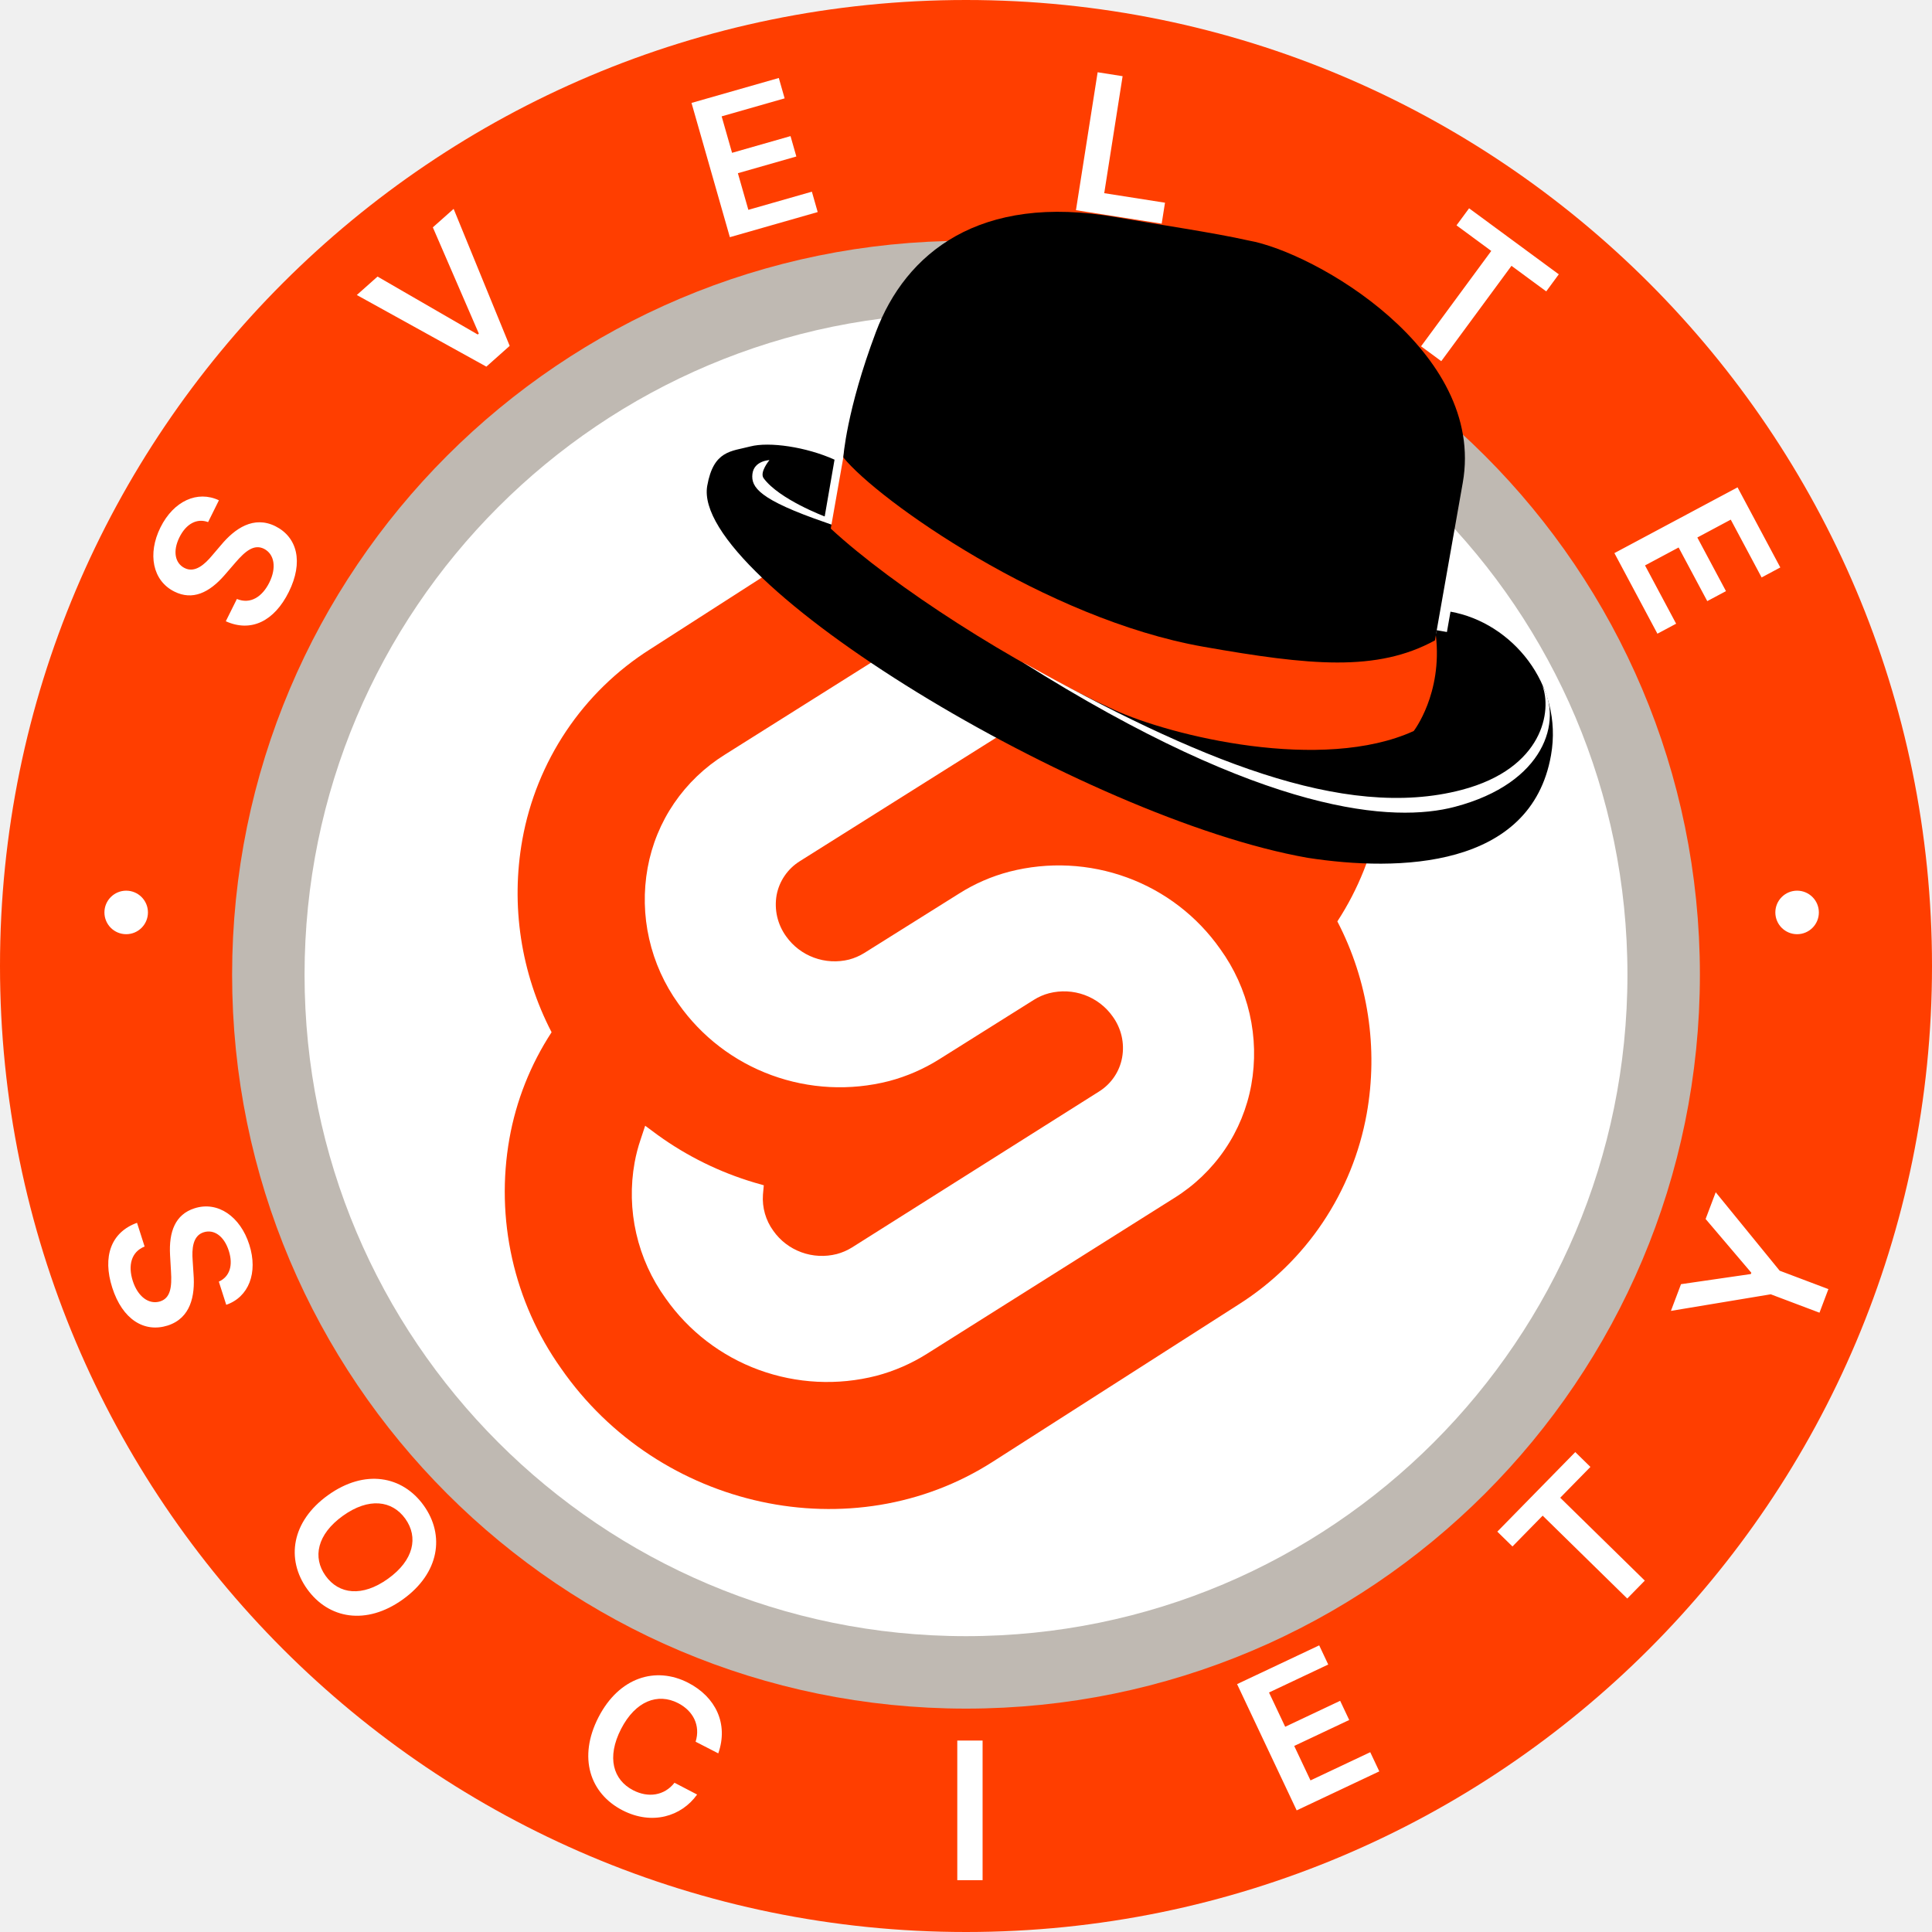
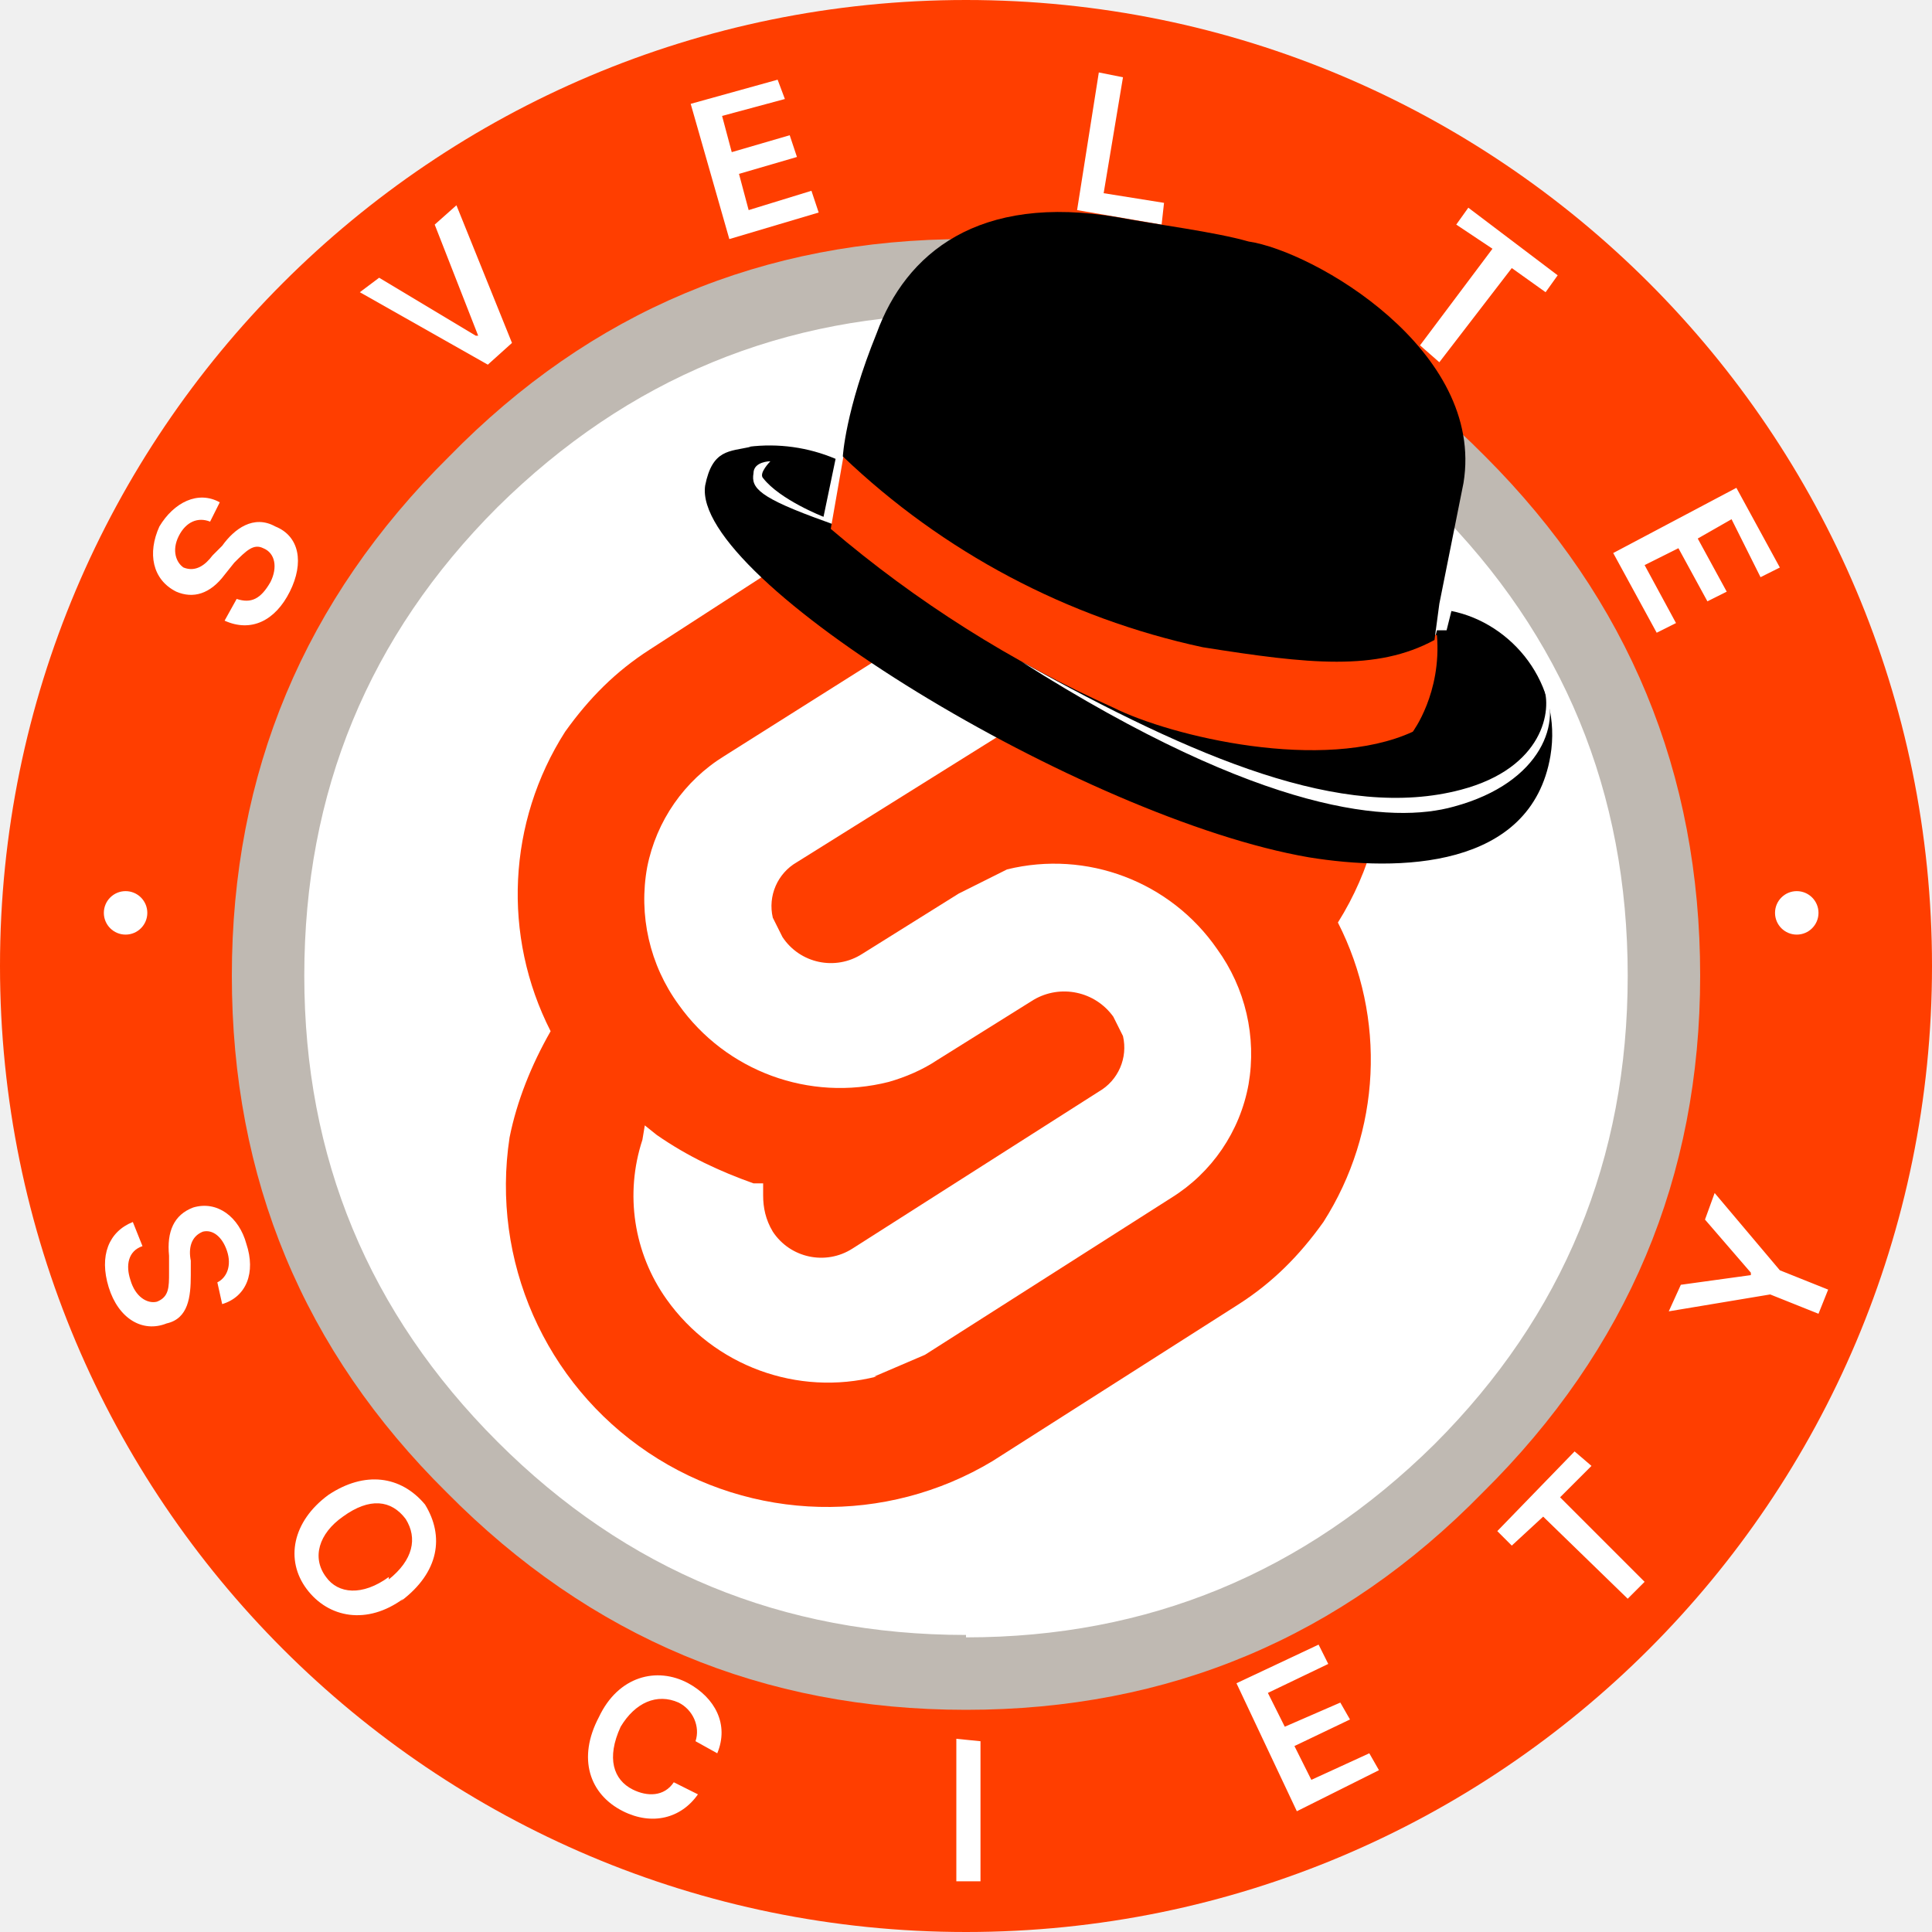
- <svg xmlns="http://www.w3.org/2000/svg" width="80" height="80" viewBox="0 0 80 80" fill="none">
-   <g clip-path="url(#clip0_2172_2793)">
-     <path d="M40 80C62.091 80 80 62.091 80 40C80 17.909 62.091 0 40 0C17.909 0 0 17.909 0 40C0 62.091 17.909 80 40 80Z" fill="#FF3E00" />
-     <path d="M40 69.25C55.955 69.25 68.889 56.316 68.889 40.36C68.889 24.405 55.955 11.471 40 11.471C24.045 11.471 11.111 24.405 11.111 40.36C11.111 56.316 24.045 69.25 40 69.25Z" fill="white" stroke="#BFB9B2" stroke-width="3" />
-     <path d="M69.189 54.281L73.323 53.594L75.341 54.356L75.71 53.379L73.692 52.617L71.044 49.369L70.626 50.476L72.519 52.702L72.499 52.755L69.607 53.175L69.189 54.281ZM62.628 64.036L63.879 62.76L67.381 66.192L68.108 65.45L64.606 62.018L65.856 60.742L65.229 60.128L62.001 63.422L62.628 64.036ZM53.693 74.964L57.114 73.349L56.739 72.555L54.265 73.723L53.591 72.296L55.868 71.221L55.493 70.427L53.217 71.502L52.547 70.083L54.999 68.924L54.625 68.131L51.225 69.736L53.693 74.964ZM40.687 72.072H39.639V77.853H40.687V72.072ZM29.742 72.603C30.172 71.38 29.634 70.265 28.494 69.679C27.151 68.989 25.636 69.448 24.781 71.109C23.928 72.769 24.423 74.264 25.778 74.961C27.001 75.59 28.218 75.216 28.866 74.308L27.93 73.82C27.502 74.362 26.836 74.448 26.221 74.132C25.387 73.703 25.111 72.771 25.718 71.591C26.314 70.431 27.238 70.091 28.079 70.523C28.704 70.844 29.012 71.45 28.804 72.121L29.742 72.603ZM16.681 66.228C18.199 65.138 18.429 63.57 17.545 62.338C16.66 61.104 15.102 60.822 13.584 61.911C12.068 62.999 11.834 64.567 12.72 65.801C13.604 67.033 15.163 67.317 16.681 66.228ZM16.067 65.372C14.998 66.139 14.033 66.019 13.483 65.253C12.935 64.489 13.129 63.534 14.198 62.767C15.266 62 16.233 62.123 16.782 62.886C17.331 63.652 17.136 64.605 16.067 65.372ZM9.061 53.069L9.368 54.029C10.292 53.713 10.697 52.709 10.322 51.536C9.953 50.38 9.024 49.72 8.052 50.034C7.261 50.287 6.987 50.994 7.042 51.975L7.081 52.653C7.121 53.295 7.061 53.747 6.634 53.887C6.163 54.034 5.705 53.689 5.497 53.038C5.298 52.414 5.423 51.841 5.988 51.616L5.674 50.634C4.593 51.024 4.237 52.036 4.648 53.319C5.07 54.639 5.974 55.194 6.945 54.887C7.899 54.579 8.082 53.652 8.014 52.761L7.978 52.203C7.941 51.717 7.975 51.167 8.437 51.025C8.852 50.895 9.274 51.169 9.474 51.793C9.664 52.387 9.512 52.868 9.061 53.069ZM66.849 22.903L68.63 26.24L69.405 25.826L68.117 23.413L69.508 22.67L70.694 24.891L71.469 24.478L70.283 22.257L71.667 21.517L72.945 23.911L73.719 23.497L71.948 20.18L66.849 22.903ZM60.311 9.331L61.75 10.391L58.843 14.34L59.68 14.955L62.587 11.007L64.026 12.066L64.546 11.359L60.832 8.625L60.311 9.331ZM44.553 8.703L48.103 9.261L48.24 8.394L45.724 7.999L46.485 3.155L45.451 2.992L44.553 8.703ZM30.222 9.821L33.859 8.781L33.618 7.937L30.988 8.689L30.554 7.172L32.975 6.48L32.734 5.636L30.313 6.328L29.882 4.818L32.49 4.073L32.249 3.229L28.634 4.262L30.222 9.821ZM15.633 11.452L14.775 12.216L20.139 15.182L21.105 14.322L18.784 8.649L17.923 9.414L19.827 13.812L19.782 13.851L15.633 11.452ZM8.617 21.619L9.065 20.716C8.181 20.299 7.192 20.737 6.644 21.839C6.104 22.926 6.31 24.047 7.226 24.499C7.97 24.868 8.659 24.552 9.303 23.81L9.747 23.296C10.166 22.808 10.524 22.525 10.927 22.722C11.368 22.945 11.456 23.511 11.152 24.123C10.86 24.71 10.371 25.034 9.809 24.802L9.35 25.725C10.398 26.198 11.357 25.72 11.957 24.514C12.573 23.273 12.312 22.244 11.401 21.788C10.502 21.345 9.725 21.882 9.153 22.569L8.79 22.994C8.479 23.369 8.07 23.74 7.641 23.52C7.253 23.324 7.14 22.833 7.431 22.246C7.709 21.688 8.153 21.448 8.617 21.619Z" fill="white" />
-     <path d="M5.225 38.683C5.723 38.683 6.126 38.28 6.126 37.782C6.126 37.285 5.723 36.881 5.225 36.881C4.728 36.881 4.324 37.285 4.324 37.782C4.324 38.28 4.728 38.683 5.225 38.683Z" fill="white" />
-     <path d="M74.414 38.683C74.912 38.683 75.315 38.28 75.315 37.782C75.315 37.285 74.912 36.881 74.414 36.881C73.917 36.881 73.513 37.285 73.513 37.782C73.513 38.28 73.917 38.683 74.414 38.683Z" fill="white" />
-     <path d="M54.998 24.214C50.934 18.352 42.907 16.615 37.104 20.342L26.912 26.889C25.535 27.762 24.355 28.913 23.447 30.268C22.537 31.626 21.918 33.159 21.629 34.769C21.142 37.487 21.568 40.291 22.84 42.743C21.968 44.078 21.373 45.576 21.094 47.147C20.803 48.794 20.841 50.483 21.207 52.115C21.572 53.745 22.257 55.287 23.224 56.65C27.288 62.512 35.314 64.249 41.117 60.522L51.309 54.002C52.685 53.127 53.864 51.976 54.771 50.622C55.681 49.264 56.301 47.732 56.592 46.123C57.078 43.405 56.65 40.602 55.377 38.153C56.249 36.817 56.844 35.319 57.127 33.748C57.418 32.101 57.379 30.413 57.013 28.781C56.648 27.151 55.963 25.609 54.998 24.246" fill="#FF3E00" />
-     <path d="M36.296 56.967C34.683 57.381 32.983 57.295 31.42 56.723C29.863 56.153 28.517 55.12 27.563 53.763C26.981 52.959 26.567 52.045 26.346 51.076C26.125 50.109 26.102 49.108 26.279 48.133C26.337 47.815 26.418 47.502 26.522 47.197L26.715 46.614L27.241 47.003C28.452 47.877 29.802 48.541 31.234 48.967L31.627 49.08L31.592 49.468C31.554 50.002 31.706 50.531 32.02 50.963C32.307 51.372 32.713 51.682 33.182 51.853C33.652 52.026 34.165 52.051 34.65 51.927C34.872 51.868 35.084 51.776 35.279 51.655L45.503 45.201C45.754 45.045 45.969 44.839 46.135 44.595C46.301 44.352 46.413 44.077 46.465 43.787C46.518 43.493 46.51 43.191 46.443 42.899C46.375 42.608 46.249 42.332 46.073 42.09C45.786 41.683 45.381 41.373 44.91 41.2C44.44 41.028 43.927 41.003 43.442 41.127C43.22 41.185 43.008 41.277 42.814 41.399L38.887 43.865C38.244 44.268 37.544 44.572 36.81 44.766C35.2 45.177 33.504 45.091 31.944 44.519C30.389 43.95 29.046 42.92 28.093 41.566C27.512 40.76 27.1 39.846 26.881 38.878C26.661 37.911 26.64 36.91 26.817 35.935C26.991 34.977 27.364 34.065 27.913 33.261C28.465 32.453 29.179 31.769 30.009 31.252L40.265 24.798C40.905 24.396 41.601 24.092 42.331 23.897C43.943 23.483 45.642 23.568 47.205 24.141C48.761 24.711 50.107 25.744 51.059 27.101C51.643 27.907 52.058 28.821 52.279 29.788C52.5 30.755 52.523 31.756 52.347 32.732C52.286 33.051 52.205 33.366 52.104 33.675L51.908 34.258L51.385 33.869C50.171 32.989 48.817 32.319 47.38 31.889L46.988 31.776L47.023 31.388C47.068 30.852 46.92 30.318 46.607 29.881C46.317 29.48 45.913 29.176 45.447 29.01C44.979 28.843 44.472 28.82 43.992 28.945C43.769 29.004 43.558 29.095 43.363 29.217L33.119 35.66C32.869 35.816 32.654 36.022 32.489 36.265C32.323 36.507 32.21 36.781 32.157 37.069C32.106 37.364 32.114 37.667 32.181 37.958C32.249 38.25 32.374 38.526 32.55 38.77C32.835 39.174 33.237 39.482 33.704 39.654C34.17 39.826 34.678 39.853 35.161 39.733C35.383 39.673 35.594 39.582 35.789 39.461L39.716 36.999C40.358 36.592 41.06 36.286 41.797 36.094C43.408 35.679 45.108 35.764 46.67 36.336C48.227 36.905 49.572 37.938 50.525 39.294C51.108 40.099 51.522 41.013 51.744 41.981C51.965 42.948 51.989 43.949 51.813 44.925C51.639 45.884 51.266 46.795 50.717 47.6C50.166 48.408 49.452 49.092 48.621 49.608L38.377 56.062C37.732 56.467 37.031 56.772 36.296 56.967Z" fill="white" />
-     <path d="M31.066 18.487C31.849 18.282 33.387 18.505 34.556 19.034L34.149 21.385C34.149 21.385 32.27 20.68 31.622 19.805C31.438 19.557 31.861 19.052 31.861 19.052C31.861 19.052 31.221 19.074 31.156 19.626C31.092 20.177 31.436 20.69 34.194 21.639C36.953 22.587 36.733 23.794 39.008 25.305C41.428 26.914 43.343 27.807 46.142 29.169C48.941 30.531 52.768 30.989 54.527 30.865C56.233 30.745 57.66 30.332 58.576 30.06L59.493 26.096L59.914 26.17L60.062 25.328C62.589 25.774 64.744 28.325 64.224 31.273C63.397 35.961 57.93 36.107 54.14 35.519C44.876 33.885 28.596 24.022 29.285 20.117C29.545 18.643 30.284 18.693 31.066 18.487Z" fill="black" />
-     <path d="M34.4 21.888L35.106 17.887L59.034 26.232L59.456 26.307C59.738 28.725 58.539 30.27 58.539 30.27C54.762 31.992 48.514 30.49 46.105 29.379C41.937 27.459 37.013 24.302 34.4 21.888Z" fill="#FF3E00" />
-     <path d="M36.269 13.75C35.043 17.008 34.92 18.94 34.92 18.94C36.344 20.711 43.311 25.63 49.82 26.778C54.241 27.558 57.016 27.83 59.418 26.517L59.678 25.043L60.57 19.99C61.535 14.516 54.438 10.442 51.701 9.959C50.239 9.629 47.911 9.291 46.226 8.994C40.542 7.991 37.495 10.493 36.269 13.75Z" fill="black" />
-     <path d="M60.522 32.708C63.929 31.813 64.265 29.398 63.864 28.387C64.694 29.836 63.991 32.424 60.237 33.41C57.742 34.065 52.44 33.785 42.327 27.411C49.518 31.416 55.632 33.992 60.522 32.708Z" fill="white" />
-   </g>
-   <defs>
-     <clipPath id="clip0_2172_2793">
-       <rect width="80" height="80" fill="white" />
-     </clipPath>
-   </defs>
+ <svg xmlns="http://www.w3.org/2000/svg" viewBox="0 0 80 80">
+   <path fill="#FF3E00" d="M40 80a40 40 0 1 1 0-80 40 40 0 0 1 0 80Z" />
+   <path fill="#fff" d="M40 69.3a28.9 28.9 0 1 1 0-57.8 28.9 28.9 0 0 1 0 57.8Z" />
+   <path fill="#BFB9B2" d="M40 70.8q-12.6 0-21.5-9Q9.6 53 9.6 40.4q0-12.6 9-21.5 8.8-9 21.4-9 12.6 0 21.5 9 8.9 8.9 8.9 21.5 0 12.5-9 21.4-8.8 9-21.4 9Zm0-3q11.3 0 19.4-8 8-8 8-19.4 0-11.4-8-19.4-8-8-19.4-8-11.3 0-19.4 8-8 8-8 19.4 0 11.3 8 19.3t19.4 8Z" />
+   <path fill="#fff" d="M16.7 66.2c-1.5 1.1-3.1.8-4-.4-.9-1.2-.6-2.8.9-3.9 1.5-1 3-.8 4 .4.8 1.3.6 2.8-1 4Zm-8-44.6c-.5-.2-1 0-1.3.6-.3.6-.1 1.1.2 1.3.5.2.9-.1 1.2-.5l.4-.4c.5-.7 1.3-1.3 2.2-.8 1 .4 1.2 1.5.6 2.7-.6 1.2-1.6 1.7-2.7 1.2l.5-.9c.6.2 1 0 1.4-.7.3-.6.2-1.2-.3-1.4-.4-.2-.7.1-1.2.6l-.4.5c-.6.8-1.3 1-2 .7-1-.5-1.2-1.6-.7-2.7.6-1 1.6-1.5 2.5-1ZM9 53.1c.4-.2.6-.7.4-1.3-.2-.6-.6-.9-1-.8-.5.2-.6.7-.5 1.2v.6c0 .9-.1 1.8-1 2-1 .4-2-.2-2.4-1.5-.4-1.3 0-2.3 1-2.7l.4 1c-.6.2-.7.8-.5 1.4.2.7.7 1 1.1.9.5-.2.5-.6.5-1.2V52c-.1-1 .2-1.7 1-2 1-.3 1.9.4 2.2 1.5.4 1.2 0 2.2-1 2.5ZM53.7 75l-2.5-5.3 3.4-1.6.4.8-2.5 1.2.7 1.4 2.3-1 .4.7-2.3 1.1.7 1.4 2.4-1.1.4.7Zm13.1-52.1 5.1-2.7 1.8 3.3-.8.4-1.2-2.4-1.4.8 1.2 2.2-.8.4-1.2-2.2-1.4.7 1.3 2.4-.8.4Zm-36.6-13-1.6-5.6 3.6-1 .3.8-2.6.7.4 1.5 2.4-.7.3.9-2.4.7.4 1.5 2.6-.8.3.9Zm-.5 62.7-.9-.5c.2-.6-.1-1.3-.7-1.6-.9-.4-1.8 0-2.4 1-.6 1.3-.3 2.2.5 2.6.6.3 1.3.3 1.7-.3l1 .5c-.7 1-1.9 1.3-3.1.7-1.4-.7-1.9-2.2-1-3.9.8-1.7 2.4-2.1 3.7-1.4 1.1.6 1.7 1.7 1.2 2.9Zm-14-61.1 4 2.4h.1L18 9.3l.9-.8 2.3 5.7-1 .9-5.3-3Zm.4 53.9c1-.8 1.2-1.7.7-2.5-.6-.8-1.5-.9-2.6-.1-1 .7-1.3 1.7-.7 2.5.5.7 1.5.8 2.6 0Zm53-11.1.5-1.1 2.9-.4v-.1l-1.9-2.2.4-1.1 2.7 3.2 2 .8-.4 1-2-.8Zm-8.8-45 .5-.7 3.7 2.8-.5.7-1.4-1-3 3.9-.8-.7 3-4ZM62.6 64l-.6-.6 3.2-3.3.7.6-1.3 1.3 3.5 3.5-.7.7-3.5-3.4Zm-18-55.3.9-5.7 1 .2-.8 4.8 2.5.4-.1.9Zm-4 63.4v5.8h-1V72ZM5.2 38.7a.9.9 0 1 1 0-1.8.9.9 0 0 1 0 1.8Zm69.2 0a.9.9 0 1 1 0-1.8.9.9 0 0 1 0 1.8Z" />
+   <path fill="#FF3E00" d="M55 24.2a12.6 12.6 0 0 1 .4 14 12.5 12.5 0 0 1-.6 12.4c-1 1.4-2.1 2.5-3.5 3.4l-10.2 6.5a13.3 13.3 0 0 1-20-13.4c.3-1.5.9-3 1.7-4.4a12.5 12.5 0 0 1 .6-12.4c1-1.4 2.1-2.5 3.5-3.4l10.2-6.6c5.8-3.7 13.8-2 17.9 4Z" />
+   <path fill="#fff" d="M36.3 57a8.2 8.2 0 0 1-8.7-3.2 7.4 7.4 0 0 1-1-6.6l.1-.6.5.4c1.3.9 2.6 1.5 4 2h.4v.5c0 .5.1 1 .4 1.5a2.4 2.4 0 0 0 3.3.7l10.2-6.5a2.1 2.1 0 0 0 1-2.3l-.4-.8a2.5 2.5 0 0 0-3.3-.7l-4 2.5c-.6.4-1.3.7-2 .9a8.2 8.2 0 0 1-8.7-3.2 7.4 7.4 0 0 1-1.3-5.7 7 7 0 0 1 3.2-4.6l10.3-6.5c.6-.4 1.3-.7 2-.9a8.2 8.2 0 0 1 8.8 3.2 7.4 7.4 0 0 1 1 6.6l-.2.6-.5-.4c-1.2-1-2.6-1.6-4-2l-.4-.1v-.4c0-.5 0-1-.4-1.5a2.4 2.4 0 0 0-3.2-.7L33 35.7a2.1 2.1 0 0 0-1 2.3l.4.8a2.4 2.4 0 0 0 3.3.7l4-2.5 2-1a8.2 8.2 0 0 1 8.7 3.3 7.4 7.4 0 0 1 1.3 5.6 7 7 0 0 1-3.2 4.7l-10.2 6.5-2.1.9Z" />
+   <path d="M31 18.5a7 7 0 0 1 3.6.5l-.5 2.4s-1.8-.7-2.5-1.6c-.2-.2.3-.7.3-.7s-.7 0-.7.5c-.1.6.2 1 3 2s2.5 2.2 4.8 3.7c2.4 1.6 4.3 2.5 7.1 3.9 2.8 1.3 6.7 1.8 8.4 1.7 1.7-.2 3.2-.6 4-.8l1-4h.4l.2-.8c2.5.5 4.6 3 4.1 6-.8 4.7-6.3 4.8-10 4.2-9.3-1.6-25.6-11.5-25-15.4.3-1.5 1-1.4 1.9-1.6Z" />
+   <path fill="#FF3E00" d="m34.4 21.9.7-4 24 8.3.4.1c.2 2.4-1 4-1 4-3.7 1.7-10 .2-12.4-1a49 49 0 0 1-11.7-7.4Z" />
+   <path d="M36.3 13.8c1.2-3.3 4.2-5.8 10-4.8 1.6.3 4 .6 5.4 1 2.7.4 9.8 4.5 8.9 10l-1 5-.2 1.5c-2.4 1.3-5.2 1-9.6.3a31 31 0 0 1-14.9-7.9s.1-1.9 1.4-5.1Z" />
+   <path fill="#fff" d="M60.5 32.7c3.4-.9 3.8-3.3 3.4-4.3.8 1.4 0 4-3.7 5-2.5.7-7.8.4-17.9-6 7.2 4 13.3 6.6 18.2 5.3Z" />
</svg>
